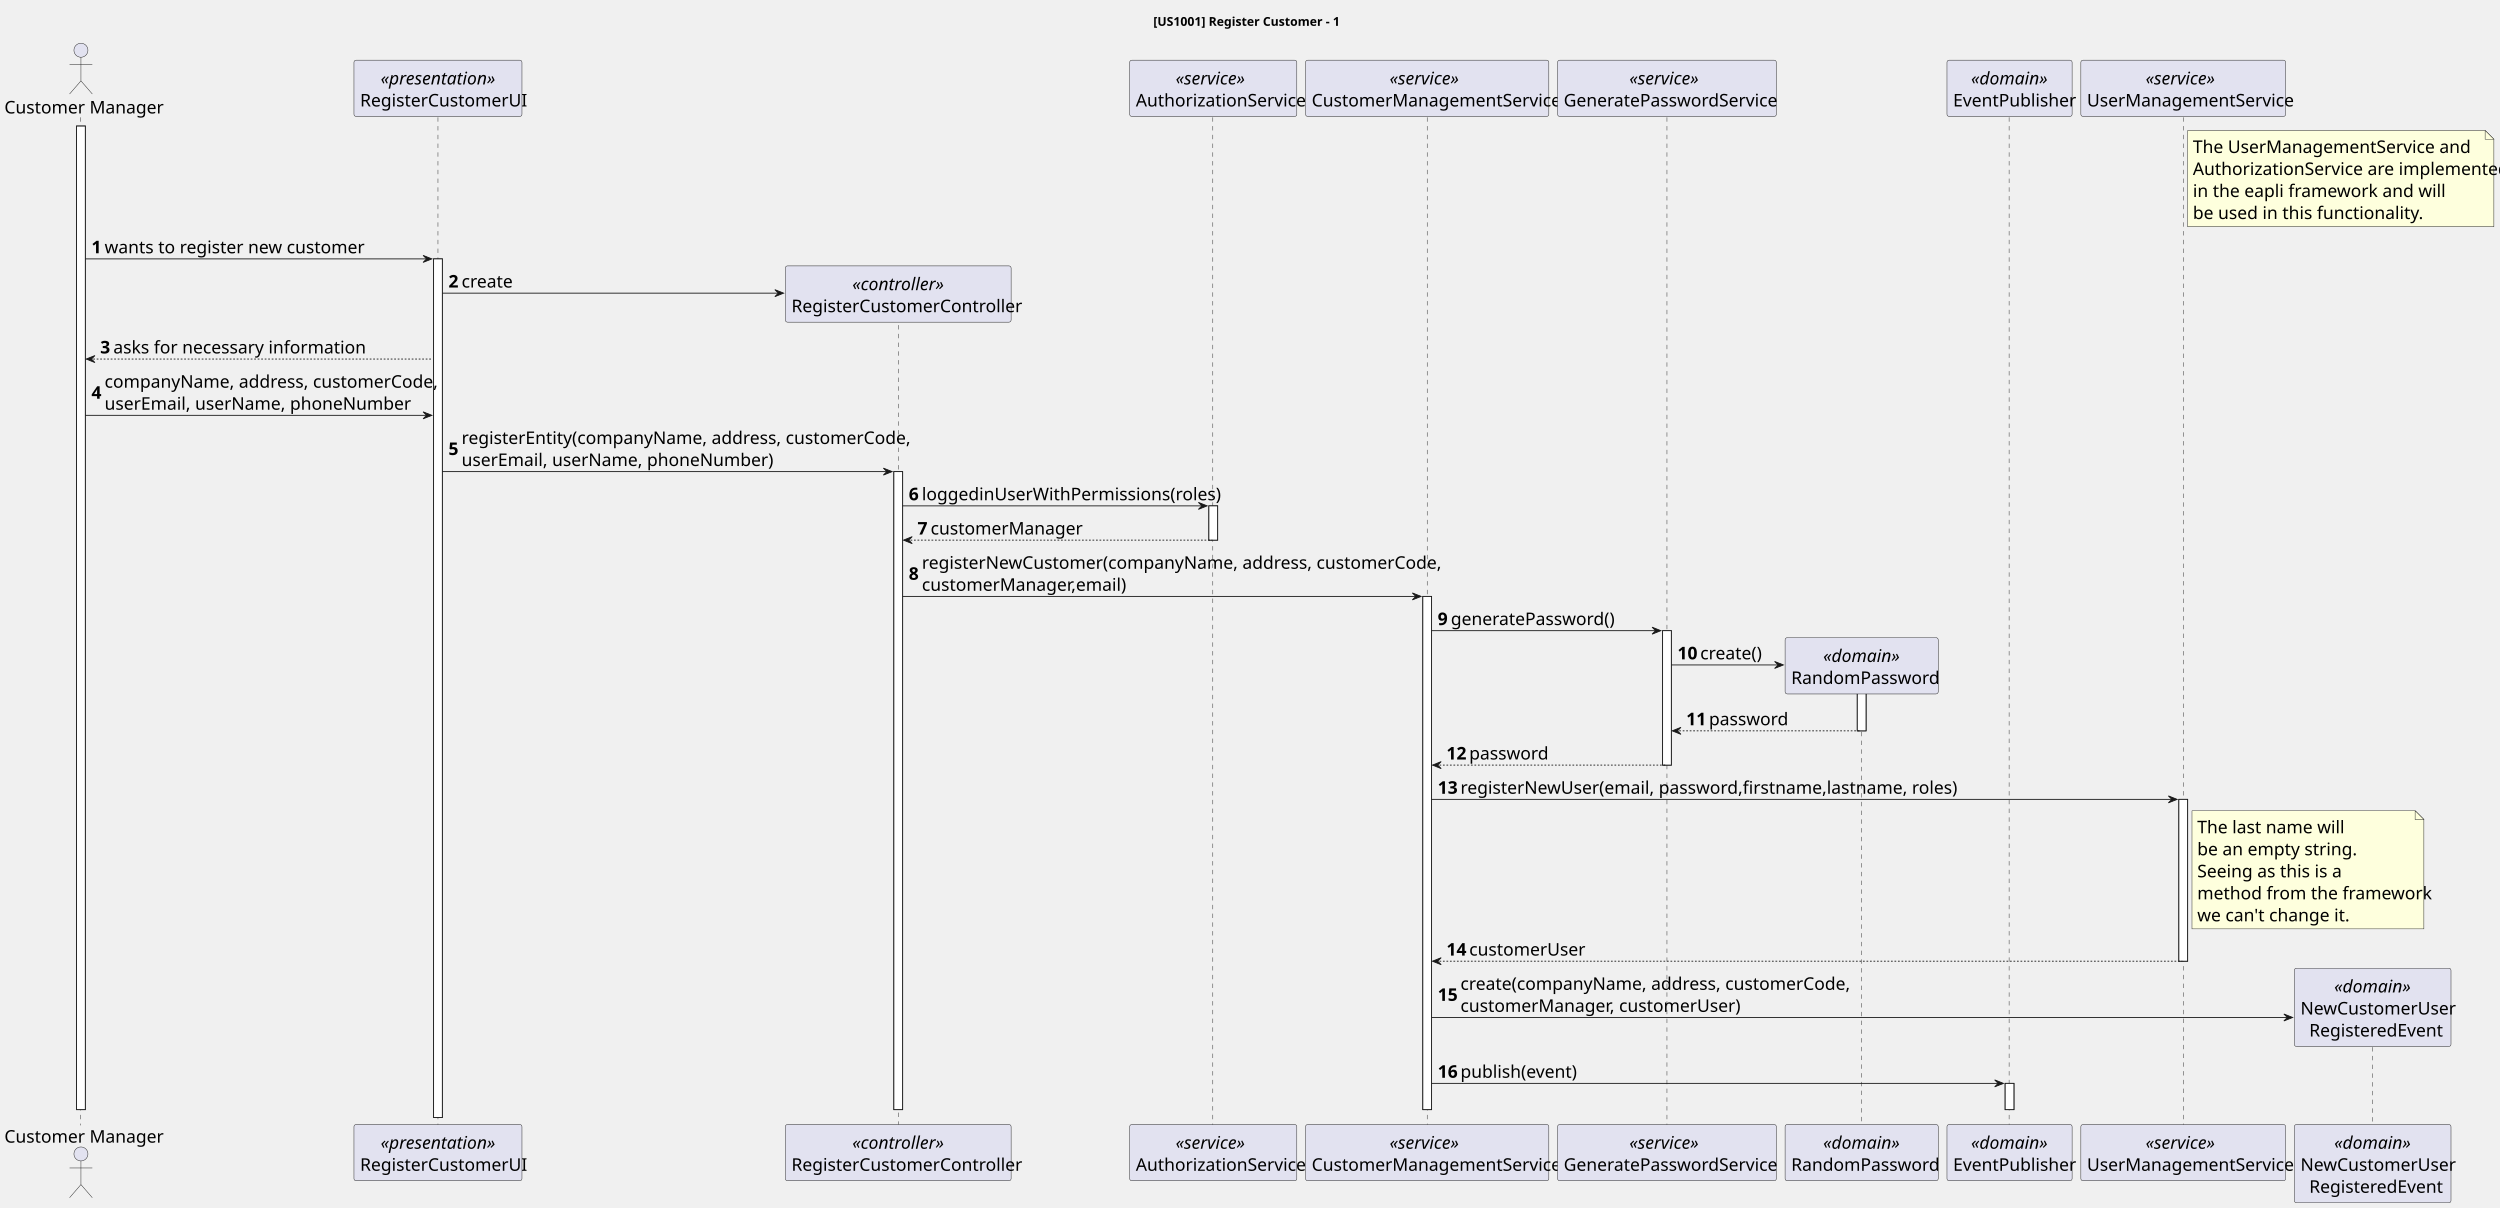
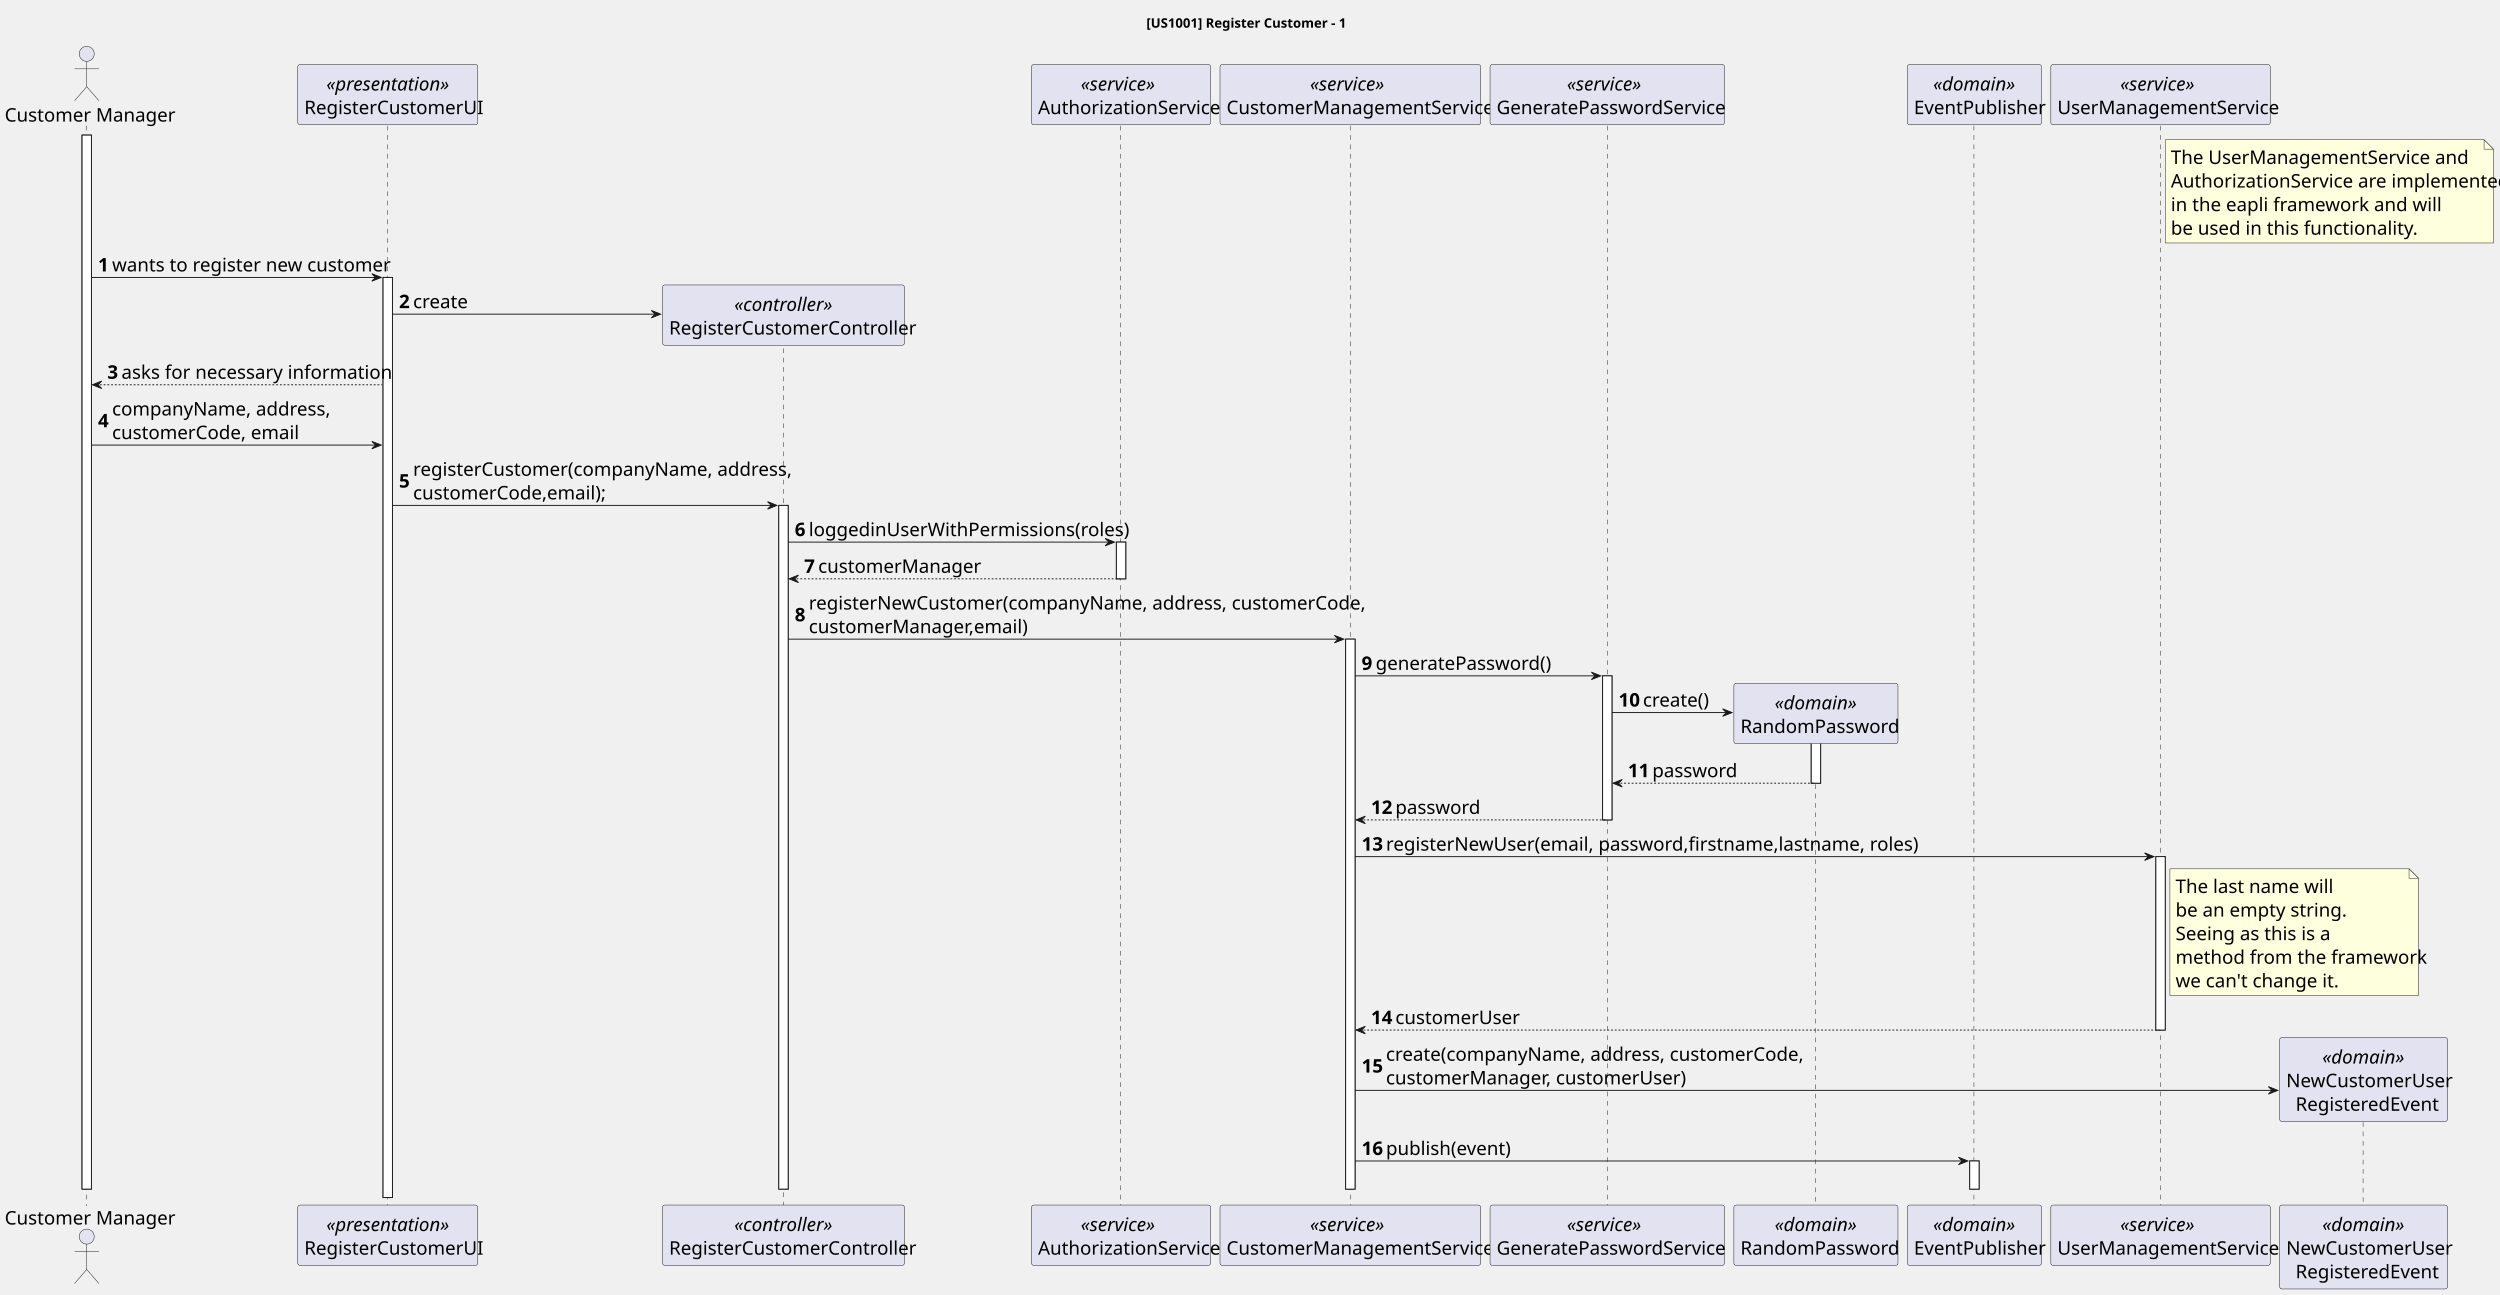
- <svg xmlns="http://www.w3.org/2000/svg" contentStyleType="text/css" height="1380px" preserveAspectRatio="none" style="width:2857px;height:1380px;background:#FFFFFF;" version="1.1" viewBox="0 0 2857 1380" width="2857px" zoomAndPan="magnify">
+ <svg xmlns="http://www.w3.org/2000/svg" contentStyleType="text/css" height="1380px" preserveAspectRatio="none" style="width:2666px;height:1380px;background:#FFFFFF;" version="1.1" viewBox="0 0 2666 1380" width="2666px" zoomAndPan="magnify">
  <defs />
  <g>
-     <text fill="#000000" font-family="sans-serif" font-size="14" font-weight="bold" lengthAdjust="spacing" textLength="218" x="1318" y="29.533">[US1001] Register Customer - 1</text>
+     <text fill="#000000" font-family="sans-serif" font-size="14" font-weight="bold" lengthAdjust="spacing" textLength="218" x="1222.5" y="29.533">[US1001] Register Customer - 1</text>
    <rect fill="#FFFFFF" height="1124" style="stroke:#181818;stroke-width:1.0;" width="10" x="87.5" y="144.078" />
-     <rect fill="#FFFFFF" height="981.219" style="stroke:#181818;stroke-width:1.0;" width="10" x="495.5" y="295.859" />
-     <rect fill="#FFFFFF" height="729.125" style="stroke:#181818;stroke-width:1.0;" width="10" x="1021.5" y="538.953" />
-     <rect fill="#FFFFFF" height="39.156" style="stroke:#181818;stroke-width:1.0;" width="10" x="1381.5" y="578.109" />
-     <rect fill="#FFFFFF" height="586.5" style="stroke:#181818;stroke-width:1.0;" width="10" x="1626" y="681.578" />
-     <rect fill="#FFFFFF" height="153.625" style="stroke:#181818;stroke-width:1.0;" width="10" x="1900" y="720.734" />
-     <rect fill="#FFFFFF" height="65.312" style="stroke:#181818;stroke-width:1.0;" width="10" x="2122.5" y="769.891" />
-     <rect fill="#FFFFFF" height="30" style="stroke:#181818;stroke-width:1.0;" width="10" x="2291.5" y="1238.078" />
-     <rect fill="#FFFFFF" height="184.938" style="stroke:#181818;stroke-width:1.0;" width="10" x="2490" y="913.516" />
+     <rect fill="#FFFFFF" height="981.219" style="stroke:#181818;stroke-width:1.0;" width="10" x="408.5" y="295.859" />
+     <rect fill="#FFFFFF" height="729.125" style="stroke:#181818;stroke-width:1.0;" width="10" x="830.5" y="538.953" />
+     <rect fill="#FFFFFF" height="39.156" style="stroke:#181818;stroke-width:1.0;" width="10" x="1190.5" y="578.109" />
+     <rect fill="#FFFFFF" height="586.5" style="stroke:#181818;stroke-width:1.0;" width="10" x="1435" y="681.578" />
+     <rect fill="#FFFFFF" height="153.625" style="stroke:#181818;stroke-width:1.0;" width="10" x="1709" y="720.734" />
+     <rect fill="#FFFFFF" height="65.312" style="stroke:#181818;stroke-width:1.0;" width="10" x="1931.5" y="769.891" />
+     <rect fill="#FFFFFF" height="30" style="stroke:#181818;stroke-width:1.0;" width="10" x="2100.5" y="1238.078" />
+     <rect fill="#FFFFFF" height="184.938" style="stroke:#181818;stroke-width:1.0;" width="10" x="2299" y="913.516" />
    <line style="stroke:#181818;stroke-width:0.5;stroke-dasharray:5.0,5.0;" x1="92" x2="92" y1="134.078" y2="1286.078" />
-     <line style="stroke:#181818;stroke-width:0.5;stroke-dasharray:5.0,5.0;" x1="500.5" x2="500.5" y1="134.078" y2="1286.078" />
-     <line style="stroke:#181818;stroke-width:0.5;stroke-dasharray:5.0,5.0;" x1="1026.5" x2="1026.5" y1="351.516" y2="1286.078" />
-     <line style="stroke:#181818;stroke-width:0.5;stroke-dasharray:5.0,5.0;" x1="1386" x2="1386" y1="134.078" y2="1286.078" />
-     <line style="stroke:#181818;stroke-width:0.5;stroke-dasharray:5.0,5.0;" x1="1631" x2="1631" y1="134.078" y2="1286.078" />
-     <line style="stroke:#181818;stroke-width:0.5;stroke-dasharray:5.0,5.0;" x1="1905" x2="1905" y1="134.078" y2="1286.078" />
-     <line style="stroke:#181818;stroke-width:0.5;stroke-dasharray:5.0,5.0;" x1="2127" x2="2127" y1="776.391" y2="1286.078" />
-     <line style="stroke:#181818;stroke-width:0.5;stroke-dasharray:5.0,5.0;" x1="2296" x2="2296" y1="134.078" y2="1286.078" />
-     <line style="stroke:#181818;stroke-width:0.5;stroke-dasharray:5.0,5.0;" x1="2495" x2="2495" y1="134.078" y2="1286.078" />
-     <line style="stroke:#181818;stroke-width:0.5;stroke-dasharray:5.0,5.0;" x1="2711" x2="2711" y1="1166.688" y2="1286.078" />
+     <line style="stroke:#181818;stroke-width:0.5;stroke-dasharray:5.0,5.0;" x1="413.5" x2="413.5" y1="134.078" y2="1286.078" />
+     <line style="stroke:#181818;stroke-width:0.5;stroke-dasharray:5.0,5.0;" x1="835.5" x2="835.5" y1="351.516" y2="1286.078" />
+     <line style="stroke:#181818;stroke-width:0.5;stroke-dasharray:5.0,5.0;" x1="1195" x2="1195" y1="134.078" y2="1286.078" />
+     <line style="stroke:#181818;stroke-width:0.5;stroke-dasharray:5.0,5.0;" x1="1440" x2="1440" y1="134.078" y2="1286.078" />
+     <line style="stroke:#181818;stroke-width:0.5;stroke-dasharray:5.0,5.0;" x1="1714" x2="1714" y1="134.078" y2="1286.078" />
+     <line style="stroke:#181818;stroke-width:0.5;stroke-dasharray:5.0,5.0;" x1="1936" x2="1936" y1="776.391" y2="1286.078" />
+     <line style="stroke:#181818;stroke-width:0.5;stroke-dasharray:5.0,5.0;" x1="2105" x2="2105" y1="134.078" y2="1286.078" />
+     <line style="stroke:#181818;stroke-width:0.5;stroke-dasharray:5.0,5.0;" x1="2304" x2="2304" y1="134.078" y2="1286.078" />
+     <line style="stroke:#181818;stroke-width:0.5;stroke-dasharray:5.0,5.0;" x1="2520" x2="2520" y1="1166.688" y2="1286.078" />
    <text fill="#000000" font-family="sans-serif" font-size="20" lengthAdjust="spacing" textLength="169" x="5" y="129.684">Customer Manager</text>
    <ellipse cx="92.5" cy="57.422" fill="#E2E2F0" rx="8" ry="8" style="stroke:#181818;stroke-width:0.5;" />
    <path d="M92.5,65.422 L92.5,92.422 M79.5,73.422 L105.5,73.422 M92.5,92.422 L79.5,107.422 M92.5,92.422 L105.5,107.422 " fill="none" style="stroke:#181818;stroke-width:0.5;" />
    <text fill="#000000" font-family="sans-serif" font-size="20" lengthAdjust="spacing" textLength="169" x="5" y="1305.84">Customer Manager</text>
    <ellipse cx="92.5" cy="1318.734" fill="#E2E2F0" rx="8" ry="8" style="stroke:#181818;stroke-width:0.5;" />
    <path d="M92.5,1326.734 L92.5,1353.734 M79.5,1334.734 L105.5,1334.734 M92.5,1353.734 L79.5,1368.734 M92.5,1353.734 L105.5,1368.734 " fill="none" style="stroke:#181818;stroke-width:0.5;" />
-     <rect fill="#E2E2F0" height="64.312" rx="2.5" ry="2.5" style="stroke:#181818;stroke-width:0.5;" width="192" x="404.5" y="68.766" />
-     <text fill="#000000" font-family="sans-serif" font-size="20" font-style="italic" lengthAdjust="spacing" textLength="131" x="435" y="96.527">«presentation»</text>
-     <text fill="#000000" font-family="sans-serif" font-size="20" lengthAdjust="spacing" textLength="178" x="411.5" y="121.684">RegisterCustomerUI</text>
-     <rect fill="#E2E2F0" height="64.312" rx="2.5" ry="2.5" style="stroke:#181818;stroke-width:0.5;" width="192" x="404.5" y="1285.078" />
-     <text fill="#000000" font-family="sans-serif" font-size="20" font-style="italic" lengthAdjust="spacing" textLength="131" x="435" y="1312.84">«presentation»</text>
-     <text fill="#000000" font-family="sans-serif" font-size="20" lengthAdjust="spacing" textLength="178" x="411.5" y="1337.996">RegisterCustomerUI</text>
-     <rect fill="#E2E2F0" height="64.312" rx="2.5" ry="2.5" style="stroke:#181818;stroke-width:0.5;" width="258" x="897.5" y="1285.078" />
-     <text fill="#000000" font-family="sans-serif" font-size="20" font-style="italic" lengthAdjust="spacing" textLength="105" x="974" y="1312.84">«controller»</text>
-     <text fill="#000000" font-family="sans-serif" font-size="20" lengthAdjust="spacing" textLength="244" x="904.5" y="1337.996">RegisterCustomerController</text>
-     <rect fill="#E2E2F0" height="64.312" rx="2.5" ry="2.5" style="stroke:#181818;stroke-width:0.5;" width="191" x="1291" y="68.766" />
-     <text fill="#000000" font-family="sans-serif" font-size="20" font-style="italic" lengthAdjust="spacing" textLength="86" x="1343.5" y="96.527">«service»</text>
-     <text fill="#000000" font-family="sans-serif" font-size="20" lengthAdjust="spacing" textLength="177" x="1298" y="121.684">AuthorizationService</text>
-     <rect fill="#E2E2F0" height="64.312" rx="2.5" ry="2.5" style="stroke:#181818;stroke-width:0.5;" width="191" x="1291" y="1285.078" />
-     <text fill="#000000" font-family="sans-serif" font-size="20" font-style="italic" lengthAdjust="spacing" textLength="86" x="1343.5" y="1312.84">«service»</text>
-     <text fill="#000000" font-family="sans-serif" font-size="20" lengthAdjust="spacing" textLength="177" x="1298" y="1337.996">AuthorizationService</text>
-     <rect fill="#E2E2F0" height="64.312" rx="2.5" ry="2.5" style="stroke:#181818;stroke-width:0.5;" width="278" x="1492" y="68.766" />
-     <text fill="#000000" font-family="sans-serif" font-size="20" font-style="italic" lengthAdjust="spacing" textLength="86" x="1588" y="96.527">«service»</text>
-     <text fill="#000000" font-family="sans-serif" font-size="20" lengthAdjust="spacing" textLength="264" x="1499" y="121.684">CustomerManagementService</text>
-     <rect fill="#E2E2F0" height="64.312" rx="2.5" ry="2.5" style="stroke:#181818;stroke-width:0.5;" width="278" x="1492" y="1285.078" />
-     <text fill="#000000" font-family="sans-serif" font-size="20" font-style="italic" lengthAdjust="spacing" textLength="86" x="1588" y="1312.84">«service»</text>
-     <text fill="#000000" font-family="sans-serif" font-size="20" lengthAdjust="spacing" textLength="264" x="1499" y="1337.996">CustomerManagementService</text>
-     <rect fill="#E2E2F0" height="64.312" rx="2.5" ry="2.5" style="stroke:#181818;stroke-width:0.5;" width="250" x="1780" y="68.766" />
-     <text fill="#000000" font-family="sans-serif" font-size="20" font-style="italic" lengthAdjust="spacing" textLength="86" x="1862" y="96.527">«service»</text>
-     <text fill="#000000" font-family="sans-serif" font-size="20" lengthAdjust="spacing" textLength="236" x="1787" y="121.684">GeneratePasswordService</text>
-     <rect fill="#E2E2F0" height="64.312" rx="2.5" ry="2.5" style="stroke:#181818;stroke-width:0.5;" width="250" x="1780" y="1285.078" />
-     <text fill="#000000" font-family="sans-serif" font-size="20" font-style="italic" lengthAdjust="spacing" textLength="86" x="1862" y="1312.84">«service»</text>
-     <text fill="#000000" font-family="sans-serif" font-size="20" lengthAdjust="spacing" textLength="236" x="1787" y="1337.996">GeneratePasswordService</text>
-     <rect fill="#E2E2F0" height="64.312" rx="2.5" ry="2.5" style="stroke:#181818;stroke-width:0.5;" width="175" x="2040" y="1285.078" />
-     <text fill="#000000" font-family="sans-serif" font-size="20" font-style="italic" lengthAdjust="spacing" textLength="88" x="2083.5" y="1312.84">«domain»</text>
-     <text fill="#000000" font-family="sans-serif" font-size="20" lengthAdjust="spacing" textLength="161" x="2047" y="1337.996">RandomPassword</text>
-     <rect fill="#E2E2F0" height="64.312" rx="2.5" ry="2.5" style="stroke:#181818;stroke-width:0.5;" width="143" x="2225" y="68.766" />
-     <text fill="#000000" font-family="sans-serif" font-size="20" font-style="italic" lengthAdjust="spacing" textLength="88" x="2252.5" y="96.527">«domain»</text>
-     <text fill="#000000" font-family="sans-serif" font-size="20" lengthAdjust="spacing" textLength="129" x="2232" y="121.684">EventPublisher</text>
-     <rect fill="#E2E2F0" height="64.312" rx="2.5" ry="2.5" style="stroke:#181818;stroke-width:0.5;" width="143" x="2225" y="1285.078" />
-     <text fill="#000000" font-family="sans-serif" font-size="20" font-style="italic" lengthAdjust="spacing" textLength="88" x="2252.5" y="1312.84">«domain»</text>
-     <text fill="#000000" font-family="sans-serif" font-size="20" lengthAdjust="spacing" textLength="129" x="2232" y="1337.996">EventPublisher</text>
-     <rect fill="#E2E2F0" height="64.312" rx="2.5" ry="2.5" style="stroke:#181818;stroke-width:0.5;" width="234" x="2378" y="68.766" />
-     <text fill="#000000" font-family="sans-serif" font-size="20" font-style="italic" lengthAdjust="spacing" textLength="86" x="2452" y="96.527">«service»</text>
-     <text fill="#000000" font-family="sans-serif" font-size="20" lengthAdjust="spacing" textLength="220" x="2385" y="121.684">UserManagementService</text>
-     <rect fill="#E2E2F0" height="64.312" rx="2.5" ry="2.5" style="stroke:#181818;stroke-width:0.5;" width="234" x="2378" y="1285.078" />
-     <text fill="#000000" font-family="sans-serif" font-size="20" font-style="italic" lengthAdjust="spacing" textLength="86" x="2452" y="1312.84">«service»</text>
-     <text fill="#000000" font-family="sans-serif" font-size="20" lengthAdjust="spacing" textLength="220" x="2385" y="1337.996">UserManagementService</text>
-     <rect fill="#E2E2F0" height="89.469" rx="2.5" ry="2.5" style="stroke:#181818;stroke-width:0.5;" width="179" x="2622" y="1285.078" />
-     <text fill="#000000" font-family="sans-serif" font-size="20" font-style="italic" lengthAdjust="spacing" textLength="88" x="2667.5" y="1312.84">«domain»</text>
-     <text fill="#000000" font-family="sans-serif" font-size="20" lengthAdjust="spacing" textLength="165" x="2629" y="1337.996">NewCustomerUser</text>
-     <text fill="#000000" font-family="sans-serif" font-size="20" lengthAdjust="spacing" textLength="145" x="2639" y="1363.152">RegisteredEvent</text>
+     <rect fill="#E2E2F0" height="64.312" rx="2.5" ry="2.5" style="stroke:#181818;stroke-width:0.5;" width="192" x="317.5" y="68.766" />
+     <text fill="#000000" font-family="sans-serif" font-size="20" font-style="italic" lengthAdjust="spacing" textLength="131" x="348" y="96.527">«presentation»</text>
+     <text fill="#000000" font-family="sans-serif" font-size="20" lengthAdjust="spacing" textLength="178" x="324.5" y="121.684">RegisterCustomerUI</text>
+     <rect fill="#E2E2F0" height="64.312" rx="2.5" ry="2.5" style="stroke:#181818;stroke-width:0.5;" width="192" x="317.5" y="1285.078" />
+     <text fill="#000000" font-family="sans-serif" font-size="20" font-style="italic" lengthAdjust="spacing" textLength="131" x="348" y="1312.84">«presentation»</text>
+     <text fill="#000000" font-family="sans-serif" font-size="20" lengthAdjust="spacing" textLength="178" x="324.5" y="1337.996">RegisterCustomerUI</text>
+     <rect fill="#E2E2F0" height="64.312" rx="2.5" ry="2.5" style="stroke:#181818;stroke-width:0.5;" width="258" x="706.5" y="1285.078" />
+     <text fill="#000000" font-family="sans-serif" font-size="20" font-style="italic" lengthAdjust="spacing" textLength="105" x="783" y="1312.84">«controller»</text>
+     <text fill="#000000" font-family="sans-serif" font-size="20" lengthAdjust="spacing" textLength="244" x="713.5" y="1337.996">RegisterCustomerController</text>
+     <rect fill="#E2E2F0" height="64.312" rx="2.5" ry="2.5" style="stroke:#181818;stroke-width:0.5;" width="191" x="1100" y="68.766" />
+     <text fill="#000000" font-family="sans-serif" font-size="20" font-style="italic" lengthAdjust="spacing" textLength="86" x="1152.5" y="96.527">«service»</text>
+     <text fill="#000000" font-family="sans-serif" font-size="20" lengthAdjust="spacing" textLength="177" x="1107" y="121.684">AuthorizationService</text>
+     <rect fill="#E2E2F0" height="64.312" rx="2.5" ry="2.5" style="stroke:#181818;stroke-width:0.5;" width="191" x="1100" y="1285.078" />
+     <text fill="#000000" font-family="sans-serif" font-size="20" font-style="italic" lengthAdjust="spacing" textLength="86" x="1152.5" y="1312.84">«service»</text>
+     <text fill="#000000" font-family="sans-serif" font-size="20" lengthAdjust="spacing" textLength="177" x="1107" y="1337.996">AuthorizationService</text>
+     <rect fill="#E2E2F0" height="64.312" rx="2.5" ry="2.5" style="stroke:#181818;stroke-width:0.5;" width="278" x="1301" y="68.766" />
+     <text fill="#000000" font-family="sans-serif" font-size="20" font-style="italic" lengthAdjust="spacing" textLength="86" x="1397" y="96.527">«service»</text>
+     <text fill="#000000" font-family="sans-serif" font-size="20" lengthAdjust="spacing" textLength="264" x="1308" y="121.684">CustomerManagementService</text>
+     <rect fill="#E2E2F0" height="64.312" rx="2.5" ry="2.5" style="stroke:#181818;stroke-width:0.5;" width="278" x="1301" y="1285.078" />
+     <text fill="#000000" font-family="sans-serif" font-size="20" font-style="italic" lengthAdjust="spacing" textLength="86" x="1397" y="1312.84">«service»</text>
+     <text fill="#000000" font-family="sans-serif" font-size="20" lengthAdjust="spacing" textLength="264" x="1308" y="1337.996">CustomerManagementService</text>
+     <rect fill="#E2E2F0" height="64.312" rx="2.5" ry="2.5" style="stroke:#181818;stroke-width:0.5;" width="250" x="1589" y="68.766" />
+     <text fill="#000000" font-family="sans-serif" font-size="20" font-style="italic" lengthAdjust="spacing" textLength="86" x="1671" y="96.527">«service»</text>
+     <text fill="#000000" font-family="sans-serif" font-size="20" lengthAdjust="spacing" textLength="236" x="1596" y="121.684">GeneratePasswordService</text>
+     <rect fill="#E2E2F0" height="64.312" rx="2.5" ry="2.5" style="stroke:#181818;stroke-width:0.5;" width="250" x="1589" y="1285.078" />
+     <text fill="#000000" font-family="sans-serif" font-size="20" font-style="italic" lengthAdjust="spacing" textLength="86" x="1671" y="1312.84">«service»</text>
+     <text fill="#000000" font-family="sans-serif" font-size="20" lengthAdjust="spacing" textLength="236" x="1596" y="1337.996">GeneratePasswordService</text>
+     <rect fill="#E2E2F0" height="64.312" rx="2.5" ry="2.5" style="stroke:#181818;stroke-width:0.5;" width="175" x="1849" y="1285.078" />
+     <text fill="#000000" font-family="sans-serif" font-size="20" font-style="italic" lengthAdjust="spacing" textLength="88" x="1892.5" y="1312.84">«domain»</text>
+     <text fill="#000000" font-family="sans-serif" font-size="20" lengthAdjust="spacing" textLength="161" x="1856" y="1337.996">RandomPassword</text>
+     <rect fill="#E2E2F0" height="64.312" rx="2.5" ry="2.5" style="stroke:#181818;stroke-width:0.5;" width="143" x="2034" y="68.766" />
+     <text fill="#000000" font-family="sans-serif" font-size="20" font-style="italic" lengthAdjust="spacing" textLength="88" x="2061.5" y="96.527">«domain»</text>
+     <text fill="#000000" font-family="sans-serif" font-size="20" lengthAdjust="spacing" textLength="129" x="2041" y="121.684">EventPublisher</text>
+     <rect fill="#E2E2F0" height="64.312" rx="2.5" ry="2.5" style="stroke:#181818;stroke-width:0.5;" width="143" x="2034" y="1285.078" />
+     <text fill="#000000" font-family="sans-serif" font-size="20" font-style="italic" lengthAdjust="spacing" textLength="88" x="2061.5" y="1312.84">«domain»</text>
+     <text fill="#000000" font-family="sans-serif" font-size="20" lengthAdjust="spacing" textLength="129" x="2041" y="1337.996">EventPublisher</text>
+     <rect fill="#E2E2F0" height="64.312" rx="2.5" ry="2.5" style="stroke:#181818;stroke-width:0.5;" width="234" x="2187" y="68.766" />
+     <text fill="#000000" font-family="sans-serif" font-size="20" font-style="italic" lengthAdjust="spacing" textLength="86" x="2261" y="96.527">«service»</text>
+     <text fill="#000000" font-family="sans-serif" font-size="20" lengthAdjust="spacing" textLength="220" x="2194" y="121.684">UserManagementService</text>
+     <rect fill="#E2E2F0" height="64.312" rx="2.5" ry="2.5" style="stroke:#181818;stroke-width:0.5;" width="234" x="2187" y="1285.078" />
+     <text fill="#000000" font-family="sans-serif" font-size="20" font-style="italic" lengthAdjust="spacing" textLength="86" x="2261" y="1312.84">«service»</text>
+     <text fill="#000000" font-family="sans-serif" font-size="20" lengthAdjust="spacing" textLength="220" x="2194" y="1337.996">UserManagementService</text>
+     <rect fill="#E2E2F0" height="89.469" rx="2.5" ry="2.5" style="stroke:#181818;stroke-width:0.5;" width="179" x="2431" y="1285.078" />
+     <text fill="#000000" font-family="sans-serif" font-size="20" font-style="italic" lengthAdjust="spacing" textLength="88" x="2476.5" y="1312.84">«domain»</text>
+     <text fill="#000000" font-family="sans-serif" font-size="20" lengthAdjust="spacing" textLength="165" x="2438" y="1337.996">NewCustomerUser</text>
+     <text fill="#000000" font-family="sans-serif" font-size="20" lengthAdjust="spacing" textLength="145" x="2448" y="1363.152">RegisteredEvent</text>
    <rect fill="#FFFFFF" height="1124" style="stroke:#181818;stroke-width:1.0;" width="10" x="87.5" y="144.078" />
-     <rect fill="#FFFFFF" height="981.219" style="stroke:#181818;stroke-width:1.0;" width="10" x="495.5" y="295.859" />
-     <rect fill="#FFFFFF" height="729.125" style="stroke:#181818;stroke-width:1.0;" width="10" x="1021.5" y="538.953" />
-     <rect fill="#FFFFFF" height="39.156" style="stroke:#181818;stroke-width:1.0;" width="10" x="1381.5" y="578.109" />
-     <rect fill="#FFFFFF" height="586.5" style="stroke:#181818;stroke-width:1.0;" width="10" x="1626" y="681.578" />
-     <rect fill="#FFFFFF" height="153.625" style="stroke:#181818;stroke-width:1.0;" width="10" x="1900" y="720.734" />
-     <rect fill="#FFFFFF" height="65.312" style="stroke:#181818;stroke-width:1.0;" width="10" x="2122.5" y="769.891" />
-     <rect fill="#FFFFFF" height="30" style="stroke:#181818;stroke-width:1.0;" width="10" x="2291.5" y="1238.078" />
-     <rect fill="#FFFFFF" height="184.938" style="stroke:#181818;stroke-width:1.0;" width="10" x="2490" y="913.516" />
-     <path d="M2500,149.078 L2500,259.078 L2850,259.078 L2850,159.078 L2840,149.078 L2500,149.078 " fill="#FEFFDD" style="stroke:#181818;stroke-width:0.5;" />
-     <path d="M2840,149.078 L2840,159.078 L2850,159.078 L2840,149.078 " fill="#FEFFDD" style="stroke:#181818;stroke-width:0.5;" />
-     <text fill="#000000" font-family="sans-serif" font-size="20" lengthAdjust="spacing" textLength="297" x="2506" y="174.84">The UserManagementService and</text>
-     <text fill="#000000" font-family="sans-serif" font-size="20" lengthAdjust="spacing" textLength="329" x="2506" y="199.996">AuthorizationService are implemented</text>
-     <text fill="#000000" font-family="sans-serif" font-size="20" lengthAdjust="spacing" textLength="265" x="2506" y="225.152">in the eapli framework and will</text>
-     <text fill="#000000" font-family="sans-serif" font-size="20" lengthAdjust="spacing" textLength="240" x="2506" y="250.309">be used in this functionality.</text>
-     <polygon fill="#181818" points="483.5,291.859,493.5,295.859,483.5,299.859,487.5,295.859" style="stroke:#181818;stroke-width:1.0;" />
-     <line style="stroke:#181818;stroke-width:1.0;" x1="97.5" x2="489.5" y1="295.859" y2="295.859" />
+     <rect fill="#FFFFFF" height="981.219" style="stroke:#181818;stroke-width:1.0;" width="10" x="408.5" y="295.859" />
+     <rect fill="#FFFFFF" height="729.125" style="stroke:#181818;stroke-width:1.0;" width="10" x="830.5" y="538.953" />
+     <rect fill="#FFFFFF" height="39.156" style="stroke:#181818;stroke-width:1.0;" width="10" x="1190.5" y="578.109" />
+     <rect fill="#FFFFFF" height="586.5" style="stroke:#181818;stroke-width:1.0;" width="10" x="1435" y="681.578" />
+     <rect fill="#FFFFFF" height="153.625" style="stroke:#181818;stroke-width:1.0;" width="10" x="1709" y="720.734" />
+     <rect fill="#FFFFFF" height="65.312" style="stroke:#181818;stroke-width:1.0;" width="10" x="1931.5" y="769.891" />
+     <rect fill="#FFFFFF" height="30" style="stroke:#181818;stroke-width:1.0;" width="10" x="2100.5" y="1238.078" />
+     <rect fill="#FFFFFF" height="184.938" style="stroke:#181818;stroke-width:1.0;" width="10" x="2299" y="913.516" />
+     <path d="M2309,149.078 L2309,259.078 L2659,259.078 L2659,159.078 L2649,149.078 L2309,149.078 " fill="#FEFFDD" style="stroke:#181818;stroke-width:0.5;" />
+     <path d="M2649,149.078 L2649,159.078 L2659,159.078 L2649,149.078 " fill="#FEFFDD" style="stroke:#181818;stroke-width:0.5;" />
+     <text fill="#000000" font-family="sans-serif" font-size="20" lengthAdjust="spacing" textLength="297" x="2315" y="174.84">The UserManagementService and</text>
+     <text fill="#000000" font-family="sans-serif" font-size="20" lengthAdjust="spacing" textLength="329" x="2315" y="199.996">AuthorizationService are implemented</text>
+     <text fill="#000000" font-family="sans-serif" font-size="20" lengthAdjust="spacing" textLength="265" x="2315" y="225.152">in the eapli framework and will</text>
+     <text fill="#000000" font-family="sans-serif" font-size="20" lengthAdjust="spacing" textLength="240" x="2315" y="250.309">be used in this functionality.</text>
+     <polygon fill="#181818" points="396.5,291.859,406.5,295.859,396.5,299.859,400.5,295.859" style="stroke:#181818;stroke-width:1.0;" />
+     <line style="stroke:#181818;stroke-width:1.0;" x1="97.5" x2="402.5" y1="295.859" y2="295.859" />
    <text fill="#000000" font-family="sans-serif" font-size="20" font-weight="bold" lengthAdjust="spacing" textLength="11" x="104.5" y="289.465">1</text>
    <text fill="#000000" font-family="sans-serif" font-size="20" lengthAdjust="spacing" textLength="277" x="119.5" y="289.465">wants to register new customer</text>
-     <polygon fill="#181818" points="885.5,331.016,895.5,335.016,885.5,339.016,889.5,335.016" style="stroke:#181818;stroke-width:1.0;" />
-     <line style="stroke:#181818;stroke-width:1.0;" x1="505.5" x2="891.5" y1="335.016" y2="335.016" />
-     <text fill="#000000" font-family="sans-serif" font-size="20" font-weight="bold" lengthAdjust="spacing" textLength="11" x="512.5" y="328.621">2</text>
-     <text fill="#000000" font-family="sans-serif" font-size="20" lengthAdjust="spacing" textLength="56" x="527.5" y="328.621">create</text>
-     <rect fill="#E2E2F0" height="64.312" rx="2.5" ry="2.5" style="stroke:#181818;stroke-width:0.5;" width="258" x="897.5" y="303.859" />
-     <text fill="#000000" font-family="sans-serif" font-size="20" font-style="italic" lengthAdjust="spacing" textLength="105" x="974" y="331.621">«controller»</text>
-     <text fill="#000000" font-family="sans-serif" font-size="20" lengthAdjust="spacing" textLength="244" x="904.5" y="356.777">RegisterCustomerController</text>
+     <polygon fill="#181818" points="694.5,331.016,704.5,335.016,694.5,339.016,698.5,335.016" style="stroke:#181818;stroke-width:1.0;" />
+     <line style="stroke:#181818;stroke-width:1.0;" x1="418.5" x2="700.5" y1="335.016" y2="335.016" />
+     <text fill="#000000" font-family="sans-serif" font-size="20" font-weight="bold" lengthAdjust="spacing" textLength="11" x="425.5" y="328.621">2</text>
+     <text fill="#000000" font-family="sans-serif" font-size="20" lengthAdjust="spacing" textLength="56" x="440.5" y="328.621">create</text>
+     <rect fill="#E2E2F0" height="64.312" rx="2.5" ry="2.5" style="stroke:#181818;stroke-width:0.5;" width="258" x="706.5" y="303.859" />
+     <text fill="#000000" font-family="sans-serif" font-size="20" font-style="italic" lengthAdjust="spacing" textLength="105" x="783" y="331.621">«controller»</text>
+     <text fill="#000000" font-family="sans-serif" font-size="20" lengthAdjust="spacing" textLength="244" x="713.5" y="356.777">RegisterCustomerController</text>
    <polygon fill="#181818" points="108.5,406.328,98.5,410.328,108.5,414.328,104.5,410.328" style="stroke:#181818;stroke-width:1.0;" />
-     <line style="stroke:#181818;stroke-width:1.0;stroke-dasharray:2.0,2.0;" x1="102.5" x2="494.5" y1="410.328" y2="410.328" />
+     <line style="stroke:#181818;stroke-width:1.0;stroke-dasharray:2.0,2.0;" x1="102.5" x2="407.5" y1="410.328" y2="410.328" />
    <text fill="#000000" font-family="sans-serif" font-size="20" font-weight="bold" lengthAdjust="spacing" textLength="11" x="114.5" y="403.934">3</text>
    <text fill="#000000" font-family="sans-serif" font-size="20" lengthAdjust="spacing" textLength="269" x="129.5" y="403.934">asks for necessary information</text>
-     <polygon fill="#181818" points="483.5,470.641,493.5,474.641,483.5,478.641,487.5,474.641" style="stroke:#181818;stroke-width:1.0;" />
-     <line style="stroke:#181818;stroke-width:1.0;" x1="97.5" x2="489.5" y1="474.641" y2="474.641" />
+     <polygon fill="#181818" points="396.5,470.641,406.5,474.641,396.5,478.641,400.5,474.641" style="stroke:#181818;stroke-width:1.0;" />
+     <line style="stroke:#181818;stroke-width:1.0;" x1="97.5" x2="402.5" y1="474.641" y2="474.641" />
    <text fill="#000000" font-family="sans-serif" font-size="20" font-weight="bold" lengthAdjust="spacing" textLength="11" x="104.5" y="455.668">4</text>
-     <text fill="#000000" font-family="sans-serif" font-size="20" lengthAdjust="spacing" textLength="359" x="119.5" y="443.09">companyName, address, customerCode,</text>
-     <text fill="#000000" font-family="sans-serif" font-size="20" lengthAdjust="spacing" textLength="320" x="119.5" y="468.246">userEmail, userName, phoneNumber</text>
-     <polygon fill="#181818" points="1009.5,534.953,1019.5,538.953,1009.5,542.953,1013.5,538.953" style="stroke:#181818;stroke-width:1.0;" />
-     <line style="stroke:#181818;stroke-width:1.0;" x1="505.5" x2="1015.5" y1="538.953" y2="538.953" />
-     <text fill="#000000" font-family="sans-serif" font-size="20" font-weight="bold" lengthAdjust="spacing" textLength="11" x="512.5" y="519.981">5</text>
-     <text fill="#000000" font-family="sans-serif" font-size="20" lengthAdjust="spacing" textLength="482" x="527.5" y="507.402">registerEntity(companyName, address, customerCode,</text>
-     <text fill="#000000" font-family="sans-serif" font-size="20" lengthAdjust="spacing" textLength="327" x="527.5" y="532.559">userEmail, userName, phoneNumber)</text>
-     <polygon fill="#181818" points="1369.5,574.109,1379.5,578.109,1369.5,582.109,1373.5,578.109" style="stroke:#181818;stroke-width:1.0;" />
-     <line style="stroke:#181818;stroke-width:1.0;" x1="1031.5" x2="1375.5" y1="578.109" y2="578.109" />
-     <text fill="#000000" font-family="sans-serif" font-size="20" font-weight="bold" lengthAdjust="spacing" textLength="11" x="1038.5" y="571.715">6</text>
-     <text fill="#000000" font-family="sans-serif" font-size="20" lengthAdjust="spacing" textLength="316" x="1053.5" y="571.715">loggedinUserWithPermissions(roles)</text>
-     <polygon fill="#181818" points="1042.5,613.266,1032.5,617.266,1042.5,621.266,1038.5,617.266" style="stroke:#181818;stroke-width:1.0;" />
-     <line style="stroke:#181818;stroke-width:1.0;stroke-dasharray:2.0,2.0;" x1="1036.5" x2="1385.5" y1="617.266" y2="617.266" />
-     <text fill="#000000" font-family="sans-serif" font-size="20" font-weight="bold" lengthAdjust="spacing" textLength="11" x="1048.5" y="610.871">7</text>
-     <text fill="#000000" font-family="sans-serif" font-size="20" lengthAdjust="spacing" textLength="159" x="1063.5" y="610.871">customerManager</text>
-     <polygon fill="#181818" points="1614,677.578,1624,681.578,1614,685.578,1618,681.578" style="stroke:#181818;stroke-width:1.0;" />
-     <line style="stroke:#181818;stroke-width:1.0;" x1="1031.5" x2="1620" y1="681.578" y2="681.578" />
-     <text fill="#000000" font-family="sans-serif" font-size="20" font-weight="bold" lengthAdjust="spacing" textLength="11" x="1038.5" y="662.606">8</text>
-     <text fill="#000000" font-family="sans-serif" font-size="20" lengthAdjust="spacing" textLength="557" x="1053.5" y="650.027">registerNewCustomer(companyName, address, customerCode,</text>
-     <text fill="#000000" font-family="sans-serif" font-size="20" lengthAdjust="spacing" textLength="218" x="1053.5" y="675.184">customerManager,email)</text>
-     <polygon fill="#181818" points="1888,716.734,1898,720.734,1888,724.734,1892,720.734" style="stroke:#181818;stroke-width:1.0;" />
-     <line style="stroke:#181818;stroke-width:1.0;" x1="1636" x2="1894" y1="720.734" y2="720.734" />
-     <text fill="#000000" font-family="sans-serif" font-size="20" font-weight="bold" lengthAdjust="spacing" textLength="11" x="1643" y="714.34">9</text>
-     <text fill="#000000" font-family="sans-serif" font-size="20" lengthAdjust="spacing" textLength="180" x="1658" y="714.34">generatePassword()</text>
-     <polygon fill="#181818" points="2028,755.891,2038,759.891,2028,763.891,2032,759.891" style="stroke:#181818;stroke-width:1.0;" />
-     <line style="stroke:#181818;stroke-width:1.0;" x1="1910" x2="2034" y1="759.891" y2="759.891" />
-     <text fill="#000000" font-family="sans-serif" font-size="20" font-weight="bold" lengthAdjust="spacing" textLength="22" x="1917" y="753.496">10</text>
-     <text fill="#000000" font-family="sans-serif" font-size="20" lengthAdjust="spacing" textLength="70" x="1943" y="753.496">create()</text>
-     <rect fill="#E2E2F0" height="64.312" rx="2.5" ry="2.5" style="stroke:#181818;stroke-width:0.5;" width="175" x="2040" y="728.734" />
-     <text fill="#000000" font-family="sans-serif" font-size="20" font-style="italic" lengthAdjust="spacing" textLength="88" x="2083.5" y="756.496">«domain»</text>
-     <text fill="#000000" font-family="sans-serif" font-size="20" lengthAdjust="spacing" textLength="161" x="2047" y="781.652">RandomPassword</text>
-     <polygon fill="#181818" points="1921,831.203,1911,835.203,1921,839.203,1917,835.203" style="stroke:#181818;stroke-width:1.0;" />
-     <line style="stroke:#181818;stroke-width:1.0;stroke-dasharray:2.0,2.0;" x1="1915" x2="2126.5" y1="835.203" y2="835.203" />
-     <text fill="#000000" font-family="sans-serif" font-size="20" font-weight="bold" lengthAdjust="spacing" textLength="22" x="1927" y="828.809">11</text>
-     <text fill="#000000" font-family="sans-serif" font-size="20" lengthAdjust="spacing" textLength="86" x="1953" y="828.809">password</text>
-     <polygon fill="#181818" points="1647,870.359,1637,874.359,1647,878.359,1643,874.359" style="stroke:#181818;stroke-width:1.0;" />
-     <line style="stroke:#181818;stroke-width:1.0;stroke-dasharray:2.0,2.0;" x1="1641" x2="1904" y1="874.359" y2="874.359" />
-     <text fill="#000000" font-family="sans-serif" font-size="20" font-weight="bold" lengthAdjust="spacing" textLength="22" x="1653" y="867.965">12</text>
-     <text fill="#000000" font-family="sans-serif" font-size="20" lengthAdjust="spacing" textLength="86" x="1679" y="867.965">password</text>
-     <polygon fill="#181818" points="2478,909.516,2488,913.516,2478,917.516,2482,913.516" style="stroke:#181818;stroke-width:1.0;" />
-     <line style="stroke:#181818;stroke-width:1.0;" x1="1636" x2="2484" y1="913.516" y2="913.516" />
-     <text fill="#000000" font-family="sans-serif" font-size="20" font-weight="bold" lengthAdjust="spacing" textLength="22" x="1643" y="907.121">13</text>
-     <text fill="#000000" font-family="sans-serif" font-size="20" lengthAdjust="spacing" textLength="538" x="1669" y="907.121">registerNewUser(email, password,firstname,lastname,  roles)</text>
-     <path d="M2505,926.516 L2505,1061.516 L2770,1061.516 L2770,936.516 L2760,926.516 L2505,926.516 " fill="#FEFFDD" style="stroke:#181818;stroke-width:0.5;" />
-     <path d="M2760,926.516 L2760,936.516 L2770,936.516 L2760,926.516 " fill="#FEFFDD" style="stroke:#181818;stroke-width:0.5;" />
-     <text fill="#000000" font-family="sans-serif" font-size="20" lengthAdjust="spacing" textLength="157" x="2511" y="952.277">The last name will</text>
-     <text fill="#000000" font-family="sans-serif" font-size="20" lengthAdjust="spacing" textLength="169" x="2511" y="977.434">be an empty string.</text>
-     <text fill="#000000" font-family="sans-serif" font-size="20" lengthAdjust="spacing" textLength="160" x="2511" y="1002.59">Seeing as this is a</text>
-     <text fill="#000000" font-family="sans-serif" font-size="20" lengthAdjust="spacing" textLength="244" x="2511" y="1027.746">method from the framework</text>
-     <text fill="#000000" font-family="sans-serif" font-size="20" lengthAdjust="spacing" textLength="164" x="2511" y="1052.902">we can't change it.</text>
-     <polygon fill="#181818" points="1647,1094.453,1637,1098.453,1647,1102.453,1643,1098.453" style="stroke:#181818;stroke-width:1.0;" />
-     <line style="stroke:#181818;stroke-width:1.0;stroke-dasharray:2.0,2.0;" x1="1641" x2="2494" y1="1098.453" y2="1098.453" />
-     <text fill="#000000" font-family="sans-serif" font-size="20" font-weight="bold" lengthAdjust="spacing" textLength="22" x="1653" y="1092.059">14</text>
-     <text fill="#000000" font-family="sans-serif" font-size="20" lengthAdjust="spacing" textLength="122" x="1679" y="1092.059">customerUser</text>
-     <polygon fill="#181818" points="2610,1158.766,2620,1162.766,2610,1166.766,2614,1162.766" style="stroke:#181818;stroke-width:1.0;" />
-     <line style="stroke:#181818;stroke-width:1.0;" x1="1636" x2="2616" y1="1162.766" y2="1162.766" />
-     <text fill="#000000" font-family="sans-serif" font-size="20" font-weight="bold" lengthAdjust="spacing" textLength="22" x="1643" y="1143.793">15</text>
-     <text fill="#000000" font-family="sans-serif" font-size="20" lengthAdjust="spacing" textLength="422" x="1669" y="1131.215">create(companyName, address, customerCode,</text>
-     <text fill="#000000" font-family="sans-serif" font-size="20" lengthAdjust="spacing" textLength="300" x="1669" y="1156.371">customerManager, customerUser)</text>
-     <rect fill="#E2E2F0" height="89.469" rx="2.5" ry="2.5" style="stroke:#181818;stroke-width:0.5;" width="179" x="2622" y="1106.453" />
-     <text fill="#000000" font-family="sans-serif" font-size="20" font-style="italic" lengthAdjust="spacing" textLength="88" x="2667.5" y="1134.215">«domain»</text>
-     <text fill="#000000" font-family="sans-serif" font-size="20" lengthAdjust="spacing" textLength="165" x="2629" y="1159.371">NewCustomerUser</text>
-     <text fill="#000000" font-family="sans-serif" font-size="20" lengthAdjust="spacing" textLength="145" x="2639" y="1184.527">RegisteredEvent</text>
-     <polygon fill="#181818" points="2279.5,1234.078,2289.5,1238.078,2279.5,1242.078,2283.5,1238.078" style="stroke:#181818;stroke-width:1.0;" />
-     <line style="stroke:#181818;stroke-width:1.0;" x1="1636" x2="2285.5" y1="1238.078" y2="1238.078" />
-     <text fill="#000000" font-family="sans-serif" font-size="20" font-weight="bold" lengthAdjust="spacing" textLength="22" x="1643" y="1231.684">16</text>
-     <text fill="#000000" font-family="sans-serif" font-size="20" lengthAdjust="spacing" textLength="121" x="1669" y="1231.684">publish(event)</text>
+     <text fill="#000000" font-family="sans-serif" font-size="20" lengthAdjust="spacing" textLength="219" x="119.5" y="443.09">companyName, address,</text>
+     <text fill="#000000" font-family="sans-serif" font-size="20" lengthAdjust="spacing" textLength="186" x="119.5" y="468.246">customerCode, email</text>
+     <polygon fill="#181818" points="818.5,534.953,828.5,538.953,818.5,542.953,822.5,538.953" style="stroke:#181818;stroke-width:1.0;" />
+     <line style="stroke:#181818;stroke-width:1.0;" x1="418.5" x2="824.5" y1="538.953" y2="538.953" />
+     <text fill="#000000" font-family="sans-serif" font-size="20" font-weight="bold" lengthAdjust="spacing" textLength="11" x="425.5" y="519.981">5</text>
+     <text fill="#000000" font-family="sans-serif" font-size="20" lengthAdjust="spacing" textLength="378" x="440.5" y="507.402">registerCustomer(companyName, address,</text>
+     <text fill="#000000" font-family="sans-serif" font-size="20" lengthAdjust="spacing" textLength="193" x="440.5" y="532.559">customerCode,email);</text>
+     <polygon fill="#181818" points="1178.5,574.109,1188.5,578.109,1178.5,582.109,1182.5,578.109" style="stroke:#181818;stroke-width:1.0;" />
+     <line style="stroke:#181818;stroke-width:1.0;" x1="840.5" x2="1184.5" y1="578.109" y2="578.109" />
+     <text fill="#000000" font-family="sans-serif" font-size="20" font-weight="bold" lengthAdjust="spacing" textLength="11" x="847.5" y="571.715">6</text>
+     <text fill="#000000" font-family="sans-serif" font-size="20" lengthAdjust="spacing" textLength="316" x="862.5" y="571.715">loggedinUserWithPermissions(roles)</text>
+     <polygon fill="#181818" points="851.5,613.266,841.5,617.266,851.5,621.266,847.5,617.266" style="stroke:#181818;stroke-width:1.0;" />
+     <line style="stroke:#181818;stroke-width:1.0;stroke-dasharray:2.0,2.0;" x1="845.5" x2="1194.5" y1="617.266" y2="617.266" />
+     <text fill="#000000" font-family="sans-serif" font-size="20" font-weight="bold" lengthAdjust="spacing" textLength="11" x="857.5" y="610.871">7</text>
+     <text fill="#000000" font-family="sans-serif" font-size="20" lengthAdjust="spacing" textLength="159" x="872.5" y="610.871">customerManager</text>
+     <polygon fill="#181818" points="1423,677.578,1433,681.578,1423,685.578,1427,681.578" style="stroke:#181818;stroke-width:1.0;" />
+     <line style="stroke:#181818;stroke-width:1.0;" x1="840.5" x2="1429" y1="681.578" y2="681.578" />
+     <text fill="#000000" font-family="sans-serif" font-size="20" font-weight="bold" lengthAdjust="spacing" textLength="11" x="847.5" y="662.606">8</text>
+     <text fill="#000000" font-family="sans-serif" font-size="20" lengthAdjust="spacing" textLength="557" x="862.5" y="650.027">registerNewCustomer(companyName, address, customerCode,</text>
+     <text fill="#000000" font-family="sans-serif" font-size="20" lengthAdjust="spacing" textLength="218" x="862.5" y="675.184">customerManager,email)</text>
+     <polygon fill="#181818" points="1697,716.734,1707,720.734,1697,724.734,1701,720.734" style="stroke:#181818;stroke-width:1.0;" />
+     <line style="stroke:#181818;stroke-width:1.0;" x1="1445" x2="1703" y1="720.734" y2="720.734" />
+     <text fill="#000000" font-family="sans-serif" font-size="20" font-weight="bold" lengthAdjust="spacing" textLength="11" x="1452" y="714.34">9</text>
+     <text fill="#000000" font-family="sans-serif" font-size="20" lengthAdjust="spacing" textLength="180" x="1467" y="714.34">generatePassword()</text>
+     <polygon fill="#181818" points="1837,755.891,1847,759.891,1837,763.891,1841,759.891" style="stroke:#181818;stroke-width:1.0;" />
+     <line style="stroke:#181818;stroke-width:1.0;" x1="1719" x2="1843" y1="759.891" y2="759.891" />
+     <text fill="#000000" font-family="sans-serif" font-size="20" font-weight="bold" lengthAdjust="spacing" textLength="22" x="1726" y="753.496">10</text>
+     <text fill="#000000" font-family="sans-serif" font-size="20" lengthAdjust="spacing" textLength="70" x="1752" y="753.496">create()</text>
+     <rect fill="#E2E2F0" height="64.312" rx="2.5" ry="2.5" style="stroke:#181818;stroke-width:0.5;" width="175" x="1849" y="728.734" />
+     <text fill="#000000" font-family="sans-serif" font-size="20" font-style="italic" lengthAdjust="spacing" textLength="88" x="1892.5" y="756.496">«domain»</text>
+     <text fill="#000000" font-family="sans-serif" font-size="20" lengthAdjust="spacing" textLength="161" x="1856" y="781.652">RandomPassword</text>
+     <polygon fill="#181818" points="1730,831.203,1720,835.203,1730,839.203,1726,835.203" style="stroke:#181818;stroke-width:1.0;" />
+     <line style="stroke:#181818;stroke-width:1.0;stroke-dasharray:2.0,2.0;" x1="1724" x2="1935.5" y1="835.203" y2="835.203" />
+     <text fill="#000000" font-family="sans-serif" font-size="20" font-weight="bold" lengthAdjust="spacing" textLength="22" x="1736" y="828.809">11</text>
+     <text fill="#000000" font-family="sans-serif" font-size="20" lengthAdjust="spacing" textLength="86" x="1762" y="828.809">password</text>
+     <polygon fill="#181818" points="1456,870.359,1446,874.359,1456,878.359,1452,874.359" style="stroke:#181818;stroke-width:1.0;" />
+     <line style="stroke:#181818;stroke-width:1.0;stroke-dasharray:2.0,2.0;" x1="1450" x2="1713" y1="874.359" y2="874.359" />
+     <text fill="#000000" font-family="sans-serif" font-size="20" font-weight="bold" lengthAdjust="spacing" textLength="22" x="1462" y="867.965">12</text>
+     <text fill="#000000" font-family="sans-serif" font-size="20" lengthAdjust="spacing" textLength="86" x="1488" y="867.965">password</text>
+     <polygon fill="#181818" points="2287,909.516,2297,913.516,2287,917.516,2291,913.516" style="stroke:#181818;stroke-width:1.0;" />
+     <line style="stroke:#181818;stroke-width:1.0;" x1="1445" x2="2293" y1="913.516" y2="913.516" />
+     <text fill="#000000" font-family="sans-serif" font-size="20" font-weight="bold" lengthAdjust="spacing" textLength="22" x="1452" y="907.121">13</text>
+     <text fill="#000000" font-family="sans-serif" font-size="20" lengthAdjust="spacing" textLength="538" x="1478" y="907.121">registerNewUser(email, password,firstname,lastname,  roles)</text>
+     <path d="M2314,926.516 L2314,1061.516 L2579,1061.516 L2579,936.516 L2569,926.516 L2314,926.516 " fill="#FEFFDD" style="stroke:#181818;stroke-width:0.5;" />
+     <path d="M2569,926.516 L2569,936.516 L2579,936.516 L2569,926.516 " fill="#FEFFDD" style="stroke:#181818;stroke-width:0.5;" />
+     <text fill="#000000" font-family="sans-serif" font-size="20" lengthAdjust="spacing" textLength="157" x="2320" y="952.277">The last name will</text>
+     <text fill="#000000" font-family="sans-serif" font-size="20" lengthAdjust="spacing" textLength="169" x="2320" y="977.434">be an empty string.</text>
+     <text fill="#000000" font-family="sans-serif" font-size="20" lengthAdjust="spacing" textLength="160" x="2320" y="1002.59">Seeing as this is a</text>
+     <text fill="#000000" font-family="sans-serif" font-size="20" lengthAdjust="spacing" textLength="244" x="2320" y="1027.746">method from the framework</text>
+     <text fill="#000000" font-family="sans-serif" font-size="20" lengthAdjust="spacing" textLength="164" x="2320" y="1052.902">we can't change it.</text>
+     <polygon fill="#181818" points="1456,1094.453,1446,1098.453,1456,1102.453,1452,1098.453" style="stroke:#181818;stroke-width:1.0;" />
+     <line style="stroke:#181818;stroke-width:1.0;stroke-dasharray:2.0,2.0;" x1="1450" x2="2303" y1="1098.453" y2="1098.453" />
+     <text fill="#000000" font-family="sans-serif" font-size="20" font-weight="bold" lengthAdjust="spacing" textLength="22" x="1462" y="1092.059">14</text>
+     <text fill="#000000" font-family="sans-serif" font-size="20" lengthAdjust="spacing" textLength="122" x="1488" y="1092.059">customerUser</text>
+     <polygon fill="#181818" points="2419,1158.766,2429,1162.766,2419,1166.766,2423,1162.766" style="stroke:#181818;stroke-width:1.0;" />
+     <line style="stroke:#181818;stroke-width:1.0;" x1="1445" x2="2425" y1="1162.766" y2="1162.766" />
+     <text fill="#000000" font-family="sans-serif" font-size="20" font-weight="bold" lengthAdjust="spacing" textLength="22" x="1452" y="1143.793">15</text>
+     <text fill="#000000" font-family="sans-serif" font-size="20" lengthAdjust="spacing" textLength="422" x="1478" y="1131.215">create(companyName, address, customerCode,</text>
+     <text fill="#000000" font-family="sans-serif" font-size="20" lengthAdjust="spacing" textLength="300" x="1478" y="1156.371">customerManager, customerUser)</text>
+     <rect fill="#E2E2F0" height="89.469" rx="2.5" ry="2.5" style="stroke:#181818;stroke-width:0.5;" width="179" x="2431" y="1106.453" />
+     <text fill="#000000" font-family="sans-serif" font-size="20" font-style="italic" lengthAdjust="spacing" textLength="88" x="2476.5" y="1134.215">«domain»</text>
+     <text fill="#000000" font-family="sans-serif" font-size="20" lengthAdjust="spacing" textLength="165" x="2438" y="1159.371">NewCustomerUser</text>
+     <text fill="#000000" font-family="sans-serif" font-size="20" lengthAdjust="spacing" textLength="145" x="2448" y="1184.527">RegisteredEvent</text>
+     <polygon fill="#181818" points="2088.5,1234.078,2098.5,1238.078,2088.5,1242.078,2092.5,1238.078" style="stroke:#181818;stroke-width:1.0;" />
+     <line style="stroke:#181818;stroke-width:1.0;" x1="1445" x2="2094.5" y1="1238.078" y2="1238.078" />
+     <text fill="#000000" font-family="sans-serif" font-size="20" font-weight="bold" lengthAdjust="spacing" textLength="22" x="1452" y="1231.684">16</text>
+     <text fill="#000000" font-family="sans-serif" font-size="20" lengthAdjust="spacing" textLength="121" x="1478" y="1231.684">publish(event)</text>
  </g>
</svg>
